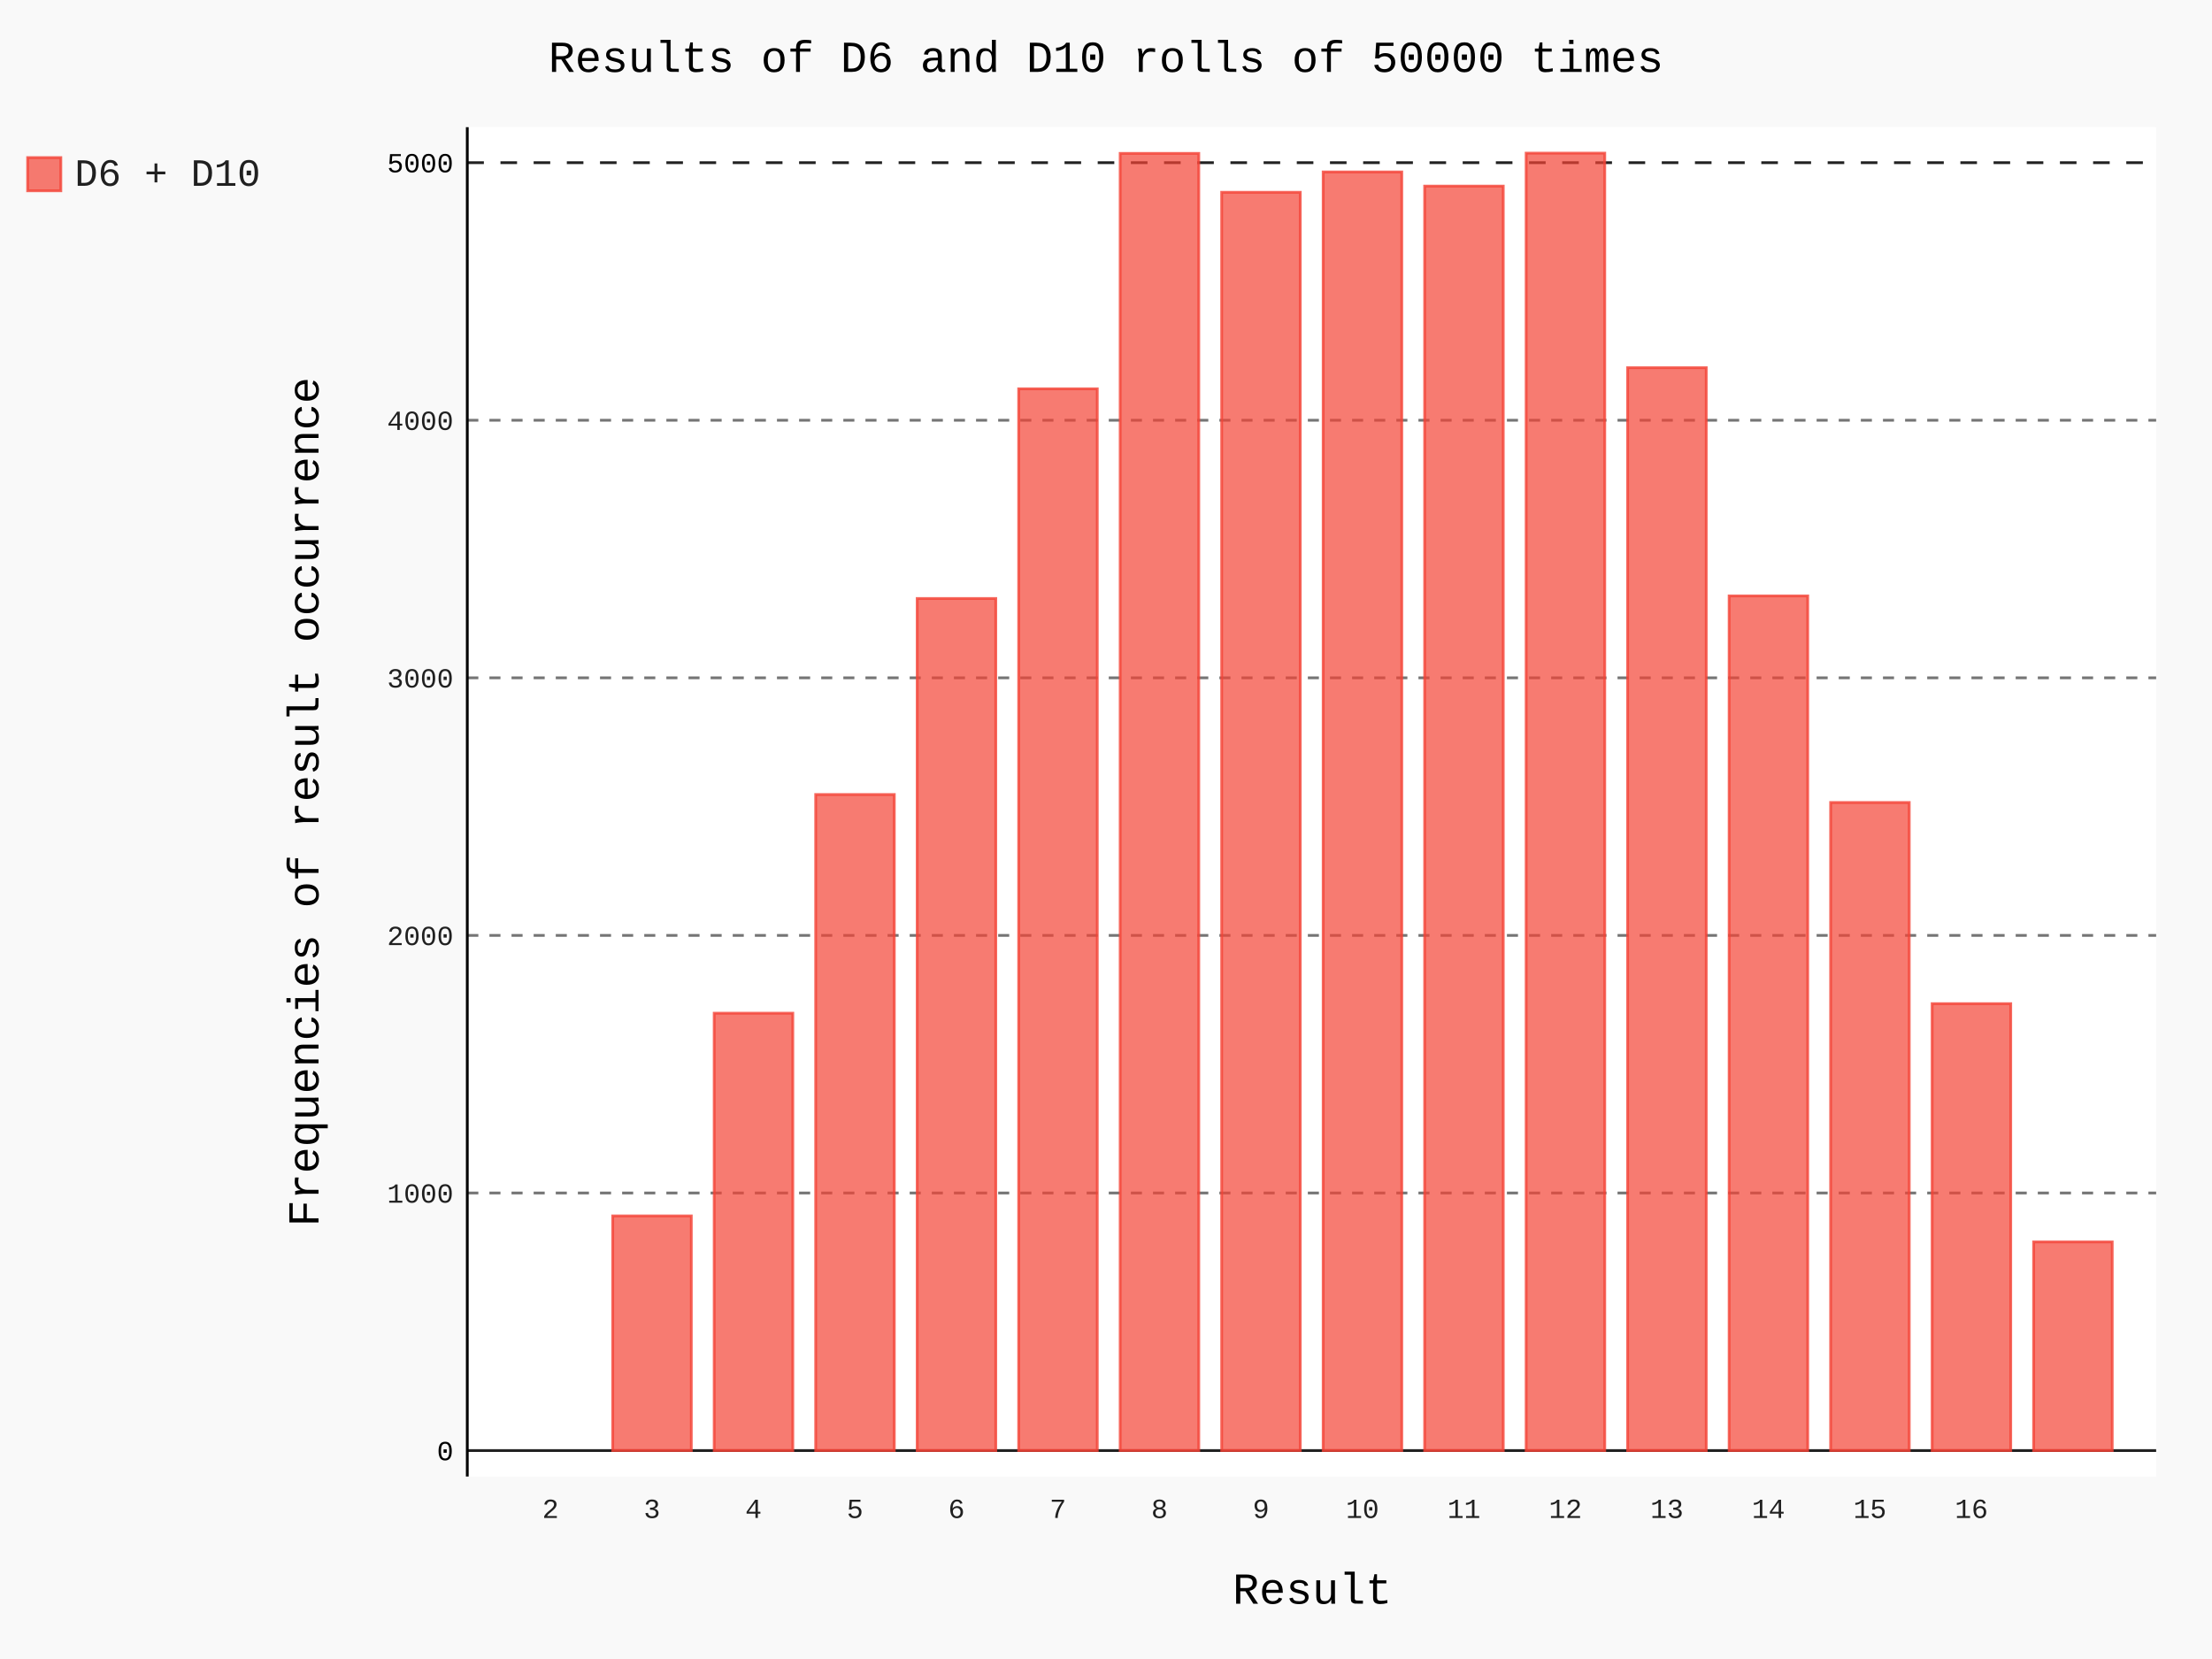
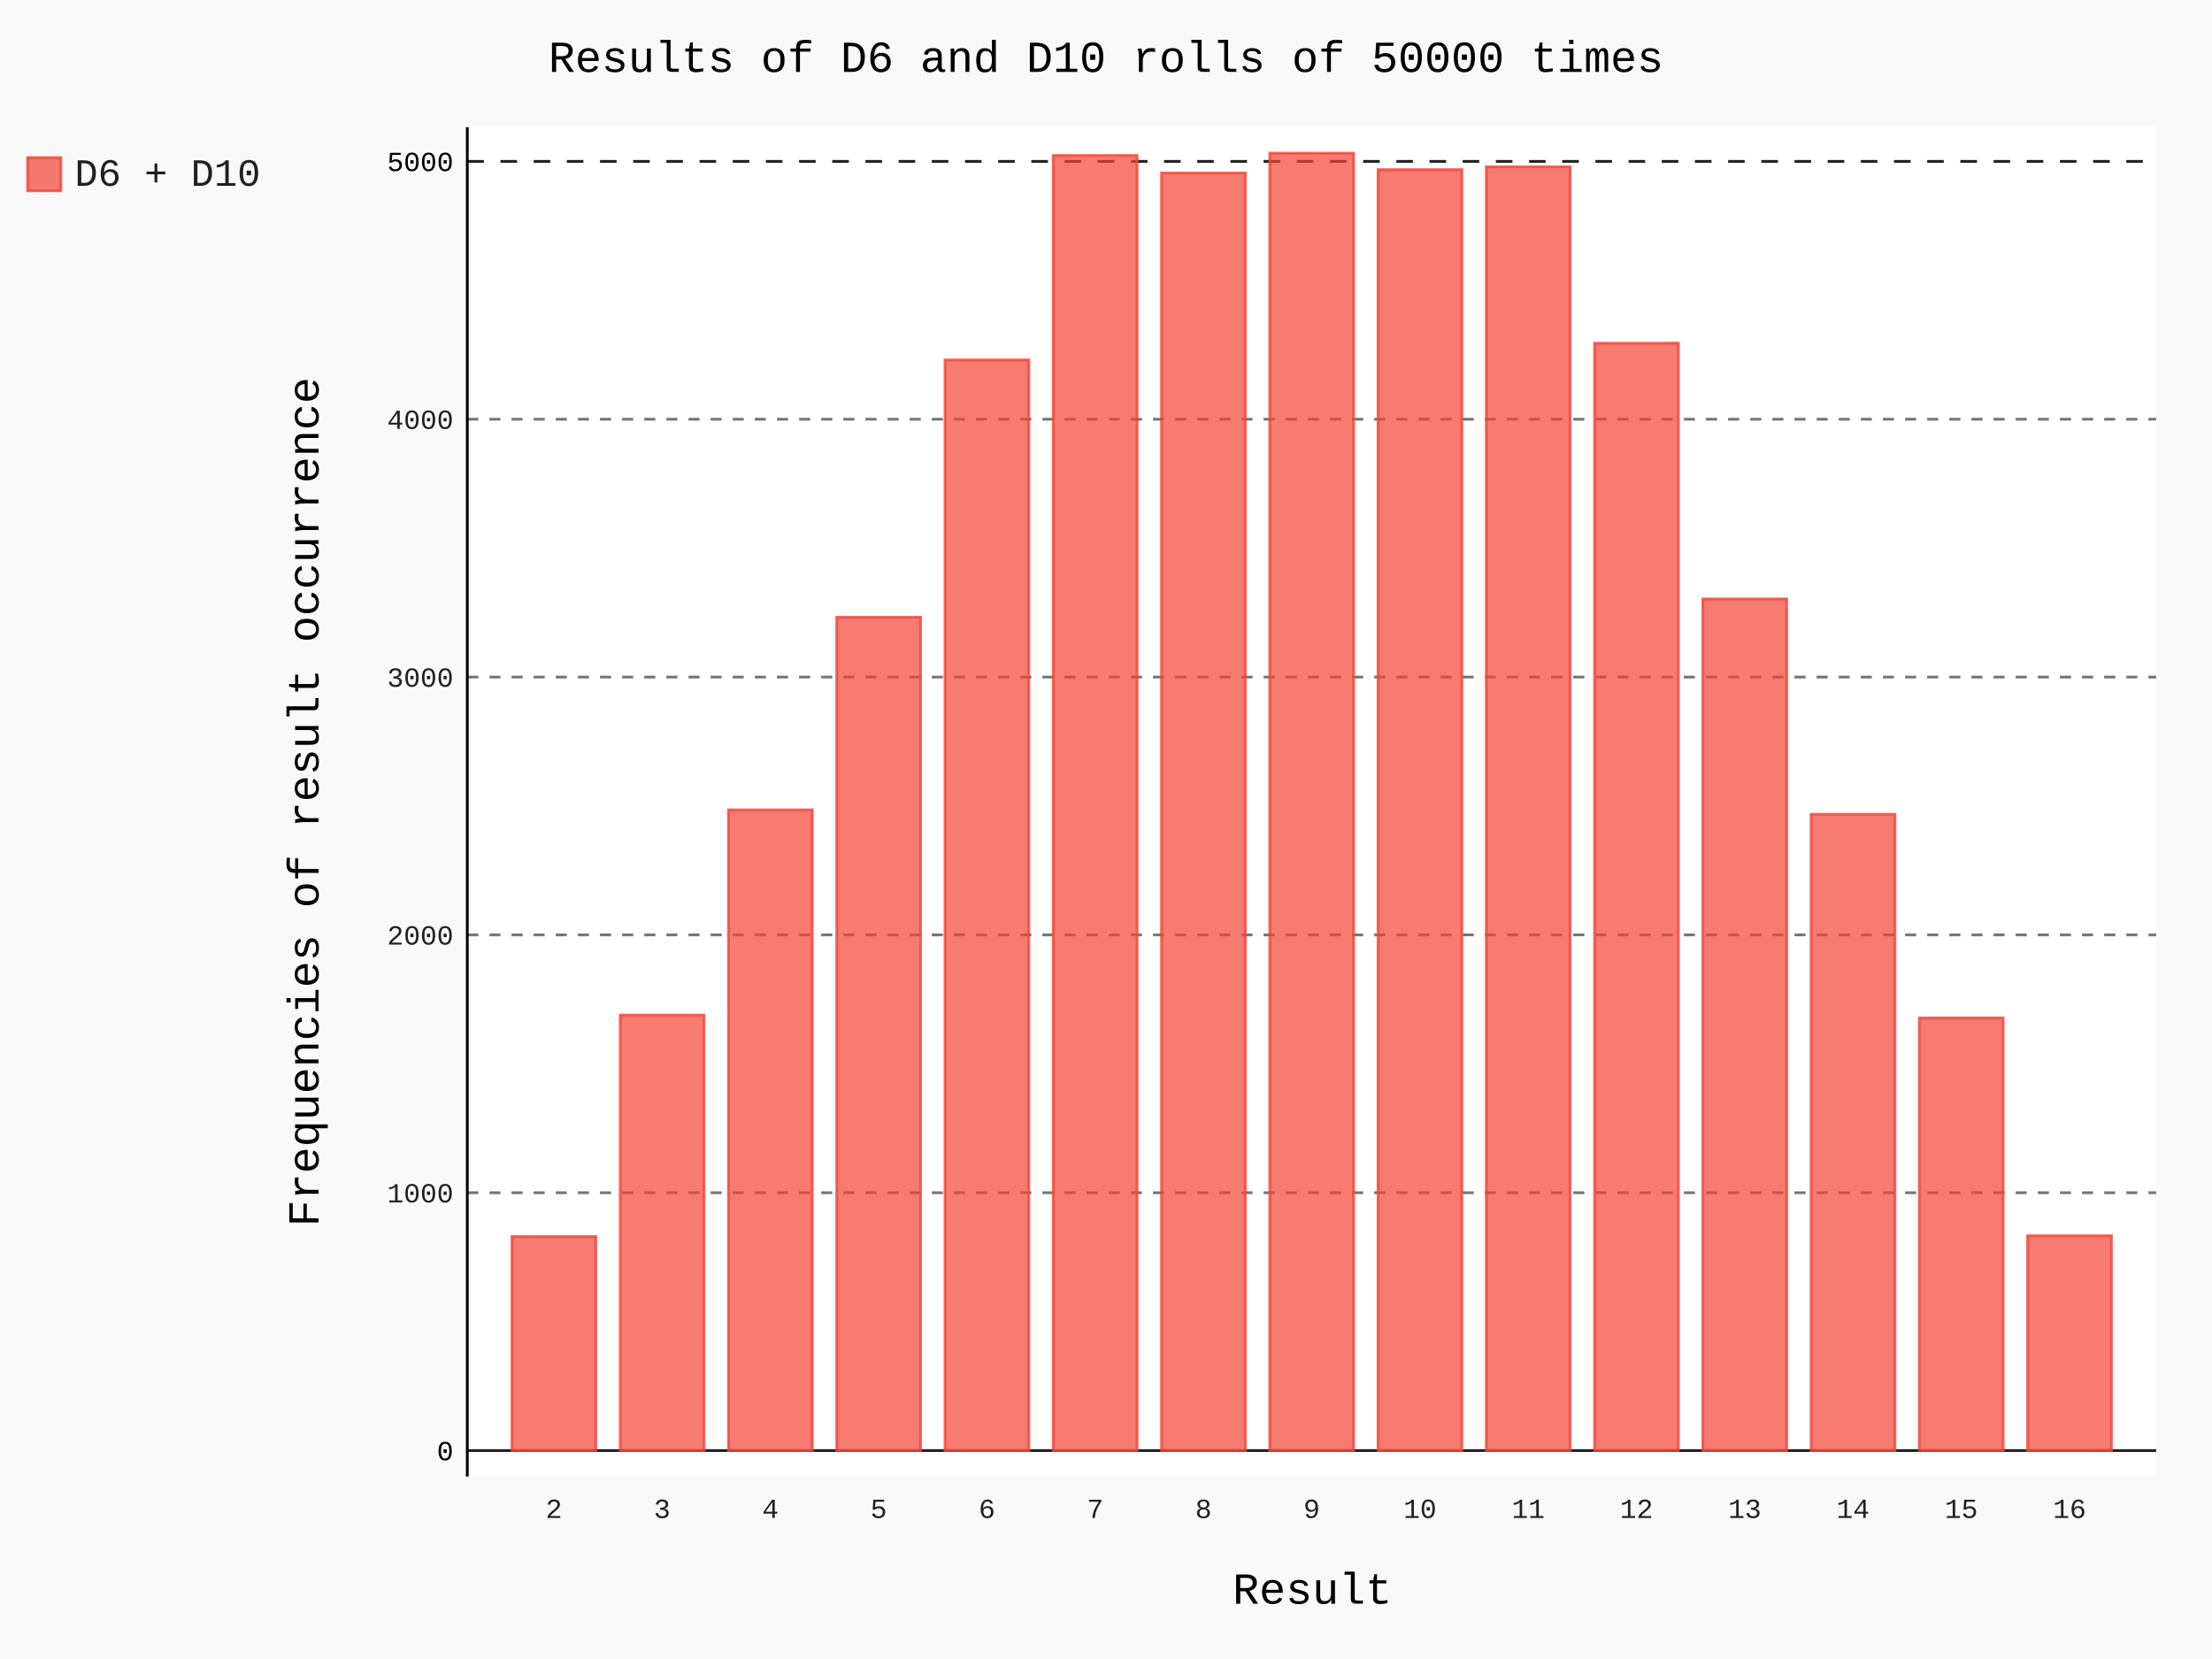
- <svg xmlns="http://www.w3.org/2000/svg" id="chart-4f19966f-3717-4385-b5c4-9ace24492e85" class="pygal-chart" viewBox="0 0 800 600">
+ <svg xmlns="http://www.w3.org/2000/svg" id="chart-ac98606a-f45b-4ee7-8a0f-5b35bc41d369" class="pygal-chart" viewBox="0 0 800 600">
  <defs>
-     <style type="text/css">#chart-4f19966f-3717-4385-b5c4-9ace24492e85{-webkit-user-select:none;-webkit-font-smoothing:antialiased;font-family:Consolas,"Liberation Mono",Menlo,Courier,monospace}#chart-4f19966f-3717-4385-b5c4-9ace24492e85 .title{font-family:Consolas,"Liberation Mono",Menlo,Courier,monospace;font-size:16px}#chart-4f19966f-3717-4385-b5c4-9ace24492e85 .legends .legend text{font-family:Consolas,"Liberation Mono",Menlo,Courier,monospace;font-size:14px}#chart-4f19966f-3717-4385-b5c4-9ace24492e85 .axis text{font-family:Consolas,"Liberation Mono",Menlo,Courier,monospace;font-size:10px}#chart-4f19966f-3717-4385-b5c4-9ace24492e85 .axis text.major{font-family:Consolas,"Liberation Mono",Menlo,Courier,monospace;font-size:10px}#chart-4f19966f-3717-4385-b5c4-9ace24492e85 .text-overlay text.value{font-family:Consolas,"Liberation Mono",Menlo,Courier,monospace;font-size:16px}#chart-4f19966f-3717-4385-b5c4-9ace24492e85 .text-overlay text.label{font-family:Consolas,"Liberation Mono",Menlo,Courier,monospace;font-size:10px}#chart-4f19966f-3717-4385-b5c4-9ace24492e85 .tooltip{font-family:Consolas,"Liberation Mono",Menlo,Courier,monospace;font-size:14px}#chart-4f19966f-3717-4385-b5c4-9ace24492e85 text.no_data{font-family:Consolas,"Liberation Mono",Menlo,Courier,monospace;font-size:64px}
- #chart-4f19966f-3717-4385-b5c4-9ace24492e85{background-color:rgba(249,249,249,1)}#chart-4f19966f-3717-4385-b5c4-9ace24492e85 path,#chart-4f19966f-3717-4385-b5c4-9ace24492e85 line,#chart-4f19966f-3717-4385-b5c4-9ace24492e85 rect,#chart-4f19966f-3717-4385-b5c4-9ace24492e85 circle{-webkit-transition:150ms;-moz-transition:150ms;transition:150ms}#chart-4f19966f-3717-4385-b5c4-9ace24492e85 .graph &gt; .background{fill:rgba(249,249,249,1)}#chart-4f19966f-3717-4385-b5c4-9ace24492e85 .plot &gt; .background{fill:rgba(255,255,255,1)}#chart-4f19966f-3717-4385-b5c4-9ace24492e85 .graph{fill:rgba(0,0,0,.87)}#chart-4f19966f-3717-4385-b5c4-9ace24492e85 text.no_data{fill:rgba(0,0,0,1)}#chart-4f19966f-3717-4385-b5c4-9ace24492e85 .title{fill:rgba(0,0,0,1)}#chart-4f19966f-3717-4385-b5c4-9ace24492e85 .legends .legend text{fill:rgba(0,0,0,.87)}#chart-4f19966f-3717-4385-b5c4-9ace24492e85 .legends .legend:hover text{fill:rgba(0,0,0,1)}#chart-4f19966f-3717-4385-b5c4-9ace24492e85 .axis .line{stroke:rgba(0,0,0,1)}#chart-4f19966f-3717-4385-b5c4-9ace24492e85 .axis .guide.line{stroke:rgba(0,0,0,.54)}#chart-4f19966f-3717-4385-b5c4-9ace24492e85 .axis .major.line{stroke:rgba(0,0,0,.87)}#chart-4f19966f-3717-4385-b5c4-9ace24492e85 .axis text.major{fill:rgba(0,0,0,1)}#chart-4f19966f-3717-4385-b5c4-9ace24492e85 .axis.y .guides:hover .guide.line,#chart-4f19966f-3717-4385-b5c4-9ace24492e85 .line-graph .axis.x .guides:hover .guide.line,#chart-4f19966f-3717-4385-b5c4-9ace24492e85 .stackedline-graph .axis.x .guides:hover .guide.line,#chart-4f19966f-3717-4385-b5c4-9ace24492e85 .xy-graph .axis.x .guides:hover .guide.line{stroke:rgba(0,0,0,1)}#chart-4f19966f-3717-4385-b5c4-9ace24492e85 .axis .guides:hover text{fill:rgba(0,0,0,1)}#chart-4f19966f-3717-4385-b5c4-9ace24492e85 .reactive{fill-opacity:.7;stroke-opacity:.8}#chart-4f19966f-3717-4385-b5c4-9ace24492e85 .ci{stroke:rgba(0,0,0,.87)}#chart-4f19966f-3717-4385-b5c4-9ace24492e85 .reactive.active,#chart-4f19966f-3717-4385-b5c4-9ace24492e85 .active .reactive{fill-opacity:.8;stroke-opacity:.9;stroke-width:4}#chart-4f19966f-3717-4385-b5c4-9ace24492e85 .ci .reactive.active{stroke-width:1.5}#chart-4f19966f-3717-4385-b5c4-9ace24492e85 .series text{fill:rgba(0,0,0,1)}#chart-4f19966f-3717-4385-b5c4-9ace24492e85 .tooltip rect{fill:rgba(255,255,255,1);stroke:rgba(0,0,0,1);-webkit-transition:opacity 150ms;-moz-transition:opacity 150ms;transition:opacity 150ms}#chart-4f19966f-3717-4385-b5c4-9ace24492e85 .tooltip .label{fill:rgba(0,0,0,.87)}#chart-4f19966f-3717-4385-b5c4-9ace24492e85 .tooltip .label{fill:rgba(0,0,0,.87)}#chart-4f19966f-3717-4385-b5c4-9ace24492e85 .tooltip .legend{font-size:.8em;fill:rgba(0,0,0,.54)}#chart-4f19966f-3717-4385-b5c4-9ace24492e85 .tooltip .x_label{font-size:.6em;fill:rgba(0,0,0,1)}#chart-4f19966f-3717-4385-b5c4-9ace24492e85 .tooltip .xlink{font-size:.5em;text-decoration:underline}#chart-4f19966f-3717-4385-b5c4-9ace24492e85 .tooltip .value{font-size:1.5em}#chart-4f19966f-3717-4385-b5c4-9ace24492e85 .bound{font-size:.5em}#chart-4f19966f-3717-4385-b5c4-9ace24492e85 .max-value{font-size:.75em;fill:rgba(0,0,0,.54)}#chart-4f19966f-3717-4385-b5c4-9ace24492e85 .map-element{fill:rgba(255,255,255,1);stroke:rgba(0,0,0,.54) !important}#chart-4f19966f-3717-4385-b5c4-9ace24492e85 .map-element .reactive{fill-opacity:inherit;stroke-opacity:inherit}#chart-4f19966f-3717-4385-b5c4-9ace24492e85 .color-0,#chart-4f19966f-3717-4385-b5c4-9ace24492e85 .color-0 a:visited{stroke:#F44336;fill:#F44336}#chart-4f19966f-3717-4385-b5c4-9ace24492e85 .text-overlay .color-0 text{fill:black}
- #chart-4f19966f-3717-4385-b5c4-9ace24492e85 text.no_data{text-anchor:middle}#chart-4f19966f-3717-4385-b5c4-9ace24492e85 .guide.line{fill:none}#chart-4f19966f-3717-4385-b5c4-9ace24492e85 .centered{text-anchor:middle}#chart-4f19966f-3717-4385-b5c4-9ace24492e85 .title{text-anchor:middle}#chart-4f19966f-3717-4385-b5c4-9ace24492e85 .legends .legend text{fill-opacity:1}#chart-4f19966f-3717-4385-b5c4-9ace24492e85 .axis.x text{text-anchor:middle}#chart-4f19966f-3717-4385-b5c4-9ace24492e85 .axis.x:not(.web) text[transform]{text-anchor:start}#chart-4f19966f-3717-4385-b5c4-9ace24492e85 .axis.x:not(.web) text[transform].backwards{text-anchor:end}#chart-4f19966f-3717-4385-b5c4-9ace24492e85 .axis.y text{text-anchor:end}#chart-4f19966f-3717-4385-b5c4-9ace24492e85 .axis.y text[transform].backwards{text-anchor:start}#chart-4f19966f-3717-4385-b5c4-9ace24492e85 .axis.y2 text{text-anchor:start}#chart-4f19966f-3717-4385-b5c4-9ace24492e85 .axis.y2 text[transform].backwards{text-anchor:end}#chart-4f19966f-3717-4385-b5c4-9ace24492e85 .axis .guide.line{stroke-dasharray:4,4}#chart-4f19966f-3717-4385-b5c4-9ace24492e85 .axis .major.guide.line{stroke-dasharray:6,6}#chart-4f19966f-3717-4385-b5c4-9ace24492e85 .horizontal .axis.y .guide.line,#chart-4f19966f-3717-4385-b5c4-9ace24492e85 .horizontal .axis.y2 .guide.line,#chart-4f19966f-3717-4385-b5c4-9ace24492e85 .vertical .axis.x .guide.line{opacity:0}#chart-4f19966f-3717-4385-b5c4-9ace24492e85 .horizontal .axis.always_show .guide.line,#chart-4f19966f-3717-4385-b5c4-9ace24492e85 .vertical .axis.always_show .guide.line{opacity:1 !important}#chart-4f19966f-3717-4385-b5c4-9ace24492e85 .axis.y .guides:hover .guide.line,#chart-4f19966f-3717-4385-b5c4-9ace24492e85 .axis.y2 .guides:hover .guide.line,#chart-4f19966f-3717-4385-b5c4-9ace24492e85 .axis.x .guides:hover .guide.line{opacity:1}#chart-4f19966f-3717-4385-b5c4-9ace24492e85 .axis .guides:hover text{opacity:1}#chart-4f19966f-3717-4385-b5c4-9ace24492e85 .nofill{fill:none}#chart-4f19966f-3717-4385-b5c4-9ace24492e85 .subtle-fill{fill-opacity:.2}#chart-4f19966f-3717-4385-b5c4-9ace24492e85 .dot{stroke-width:1px;fill-opacity:1}#chart-4f19966f-3717-4385-b5c4-9ace24492e85 .dot.active{stroke-width:5px}#chart-4f19966f-3717-4385-b5c4-9ace24492e85 .dot.negative{fill:transparent}#chart-4f19966f-3717-4385-b5c4-9ace24492e85 text,#chart-4f19966f-3717-4385-b5c4-9ace24492e85 tspan{stroke:none !important}#chart-4f19966f-3717-4385-b5c4-9ace24492e85 .series text.active{opacity:1}#chart-4f19966f-3717-4385-b5c4-9ace24492e85 .tooltip rect{fill-opacity:.95;stroke-width:.5}#chart-4f19966f-3717-4385-b5c4-9ace24492e85 .tooltip text{fill-opacity:1}#chart-4f19966f-3717-4385-b5c4-9ace24492e85 .showable{visibility:hidden}#chart-4f19966f-3717-4385-b5c4-9ace24492e85 .showable.shown{visibility:visible}#chart-4f19966f-3717-4385-b5c4-9ace24492e85 .gauge-background{fill:rgba(229,229,229,1);stroke:none}#chart-4f19966f-3717-4385-b5c4-9ace24492e85 .bg-lines{stroke:rgba(249,249,249,1);stroke-width:2px}</style>
+     <style type="text/css">#chart-ac98606a-f45b-4ee7-8a0f-5b35bc41d369{-webkit-user-select:none;-webkit-font-smoothing:antialiased;font-family:Consolas,"Liberation Mono",Menlo,Courier,monospace}#chart-ac98606a-f45b-4ee7-8a0f-5b35bc41d369 .title{font-family:Consolas,"Liberation Mono",Menlo,Courier,monospace;font-size:16px}#chart-ac98606a-f45b-4ee7-8a0f-5b35bc41d369 .legends .legend text{font-family:Consolas,"Liberation Mono",Menlo,Courier,monospace;font-size:14px}#chart-ac98606a-f45b-4ee7-8a0f-5b35bc41d369 .axis text{font-family:Consolas,"Liberation Mono",Menlo,Courier,monospace;font-size:10px}#chart-ac98606a-f45b-4ee7-8a0f-5b35bc41d369 .axis text.major{font-family:Consolas,"Liberation Mono",Menlo,Courier,monospace;font-size:10px}#chart-ac98606a-f45b-4ee7-8a0f-5b35bc41d369 .text-overlay text.value{font-family:Consolas,"Liberation Mono",Menlo,Courier,monospace;font-size:16px}#chart-ac98606a-f45b-4ee7-8a0f-5b35bc41d369 .text-overlay text.label{font-family:Consolas,"Liberation Mono",Menlo,Courier,monospace;font-size:10px}#chart-ac98606a-f45b-4ee7-8a0f-5b35bc41d369 .tooltip{font-family:Consolas,"Liberation Mono",Menlo,Courier,monospace;font-size:14px}#chart-ac98606a-f45b-4ee7-8a0f-5b35bc41d369 text.no_data{font-family:Consolas,"Liberation Mono",Menlo,Courier,monospace;font-size:64px}
+ #chart-ac98606a-f45b-4ee7-8a0f-5b35bc41d369{background-color:rgba(249,249,249,1)}#chart-ac98606a-f45b-4ee7-8a0f-5b35bc41d369 path,#chart-ac98606a-f45b-4ee7-8a0f-5b35bc41d369 line,#chart-ac98606a-f45b-4ee7-8a0f-5b35bc41d369 rect,#chart-ac98606a-f45b-4ee7-8a0f-5b35bc41d369 circle{-webkit-transition:150ms;-moz-transition:150ms;transition:150ms}#chart-ac98606a-f45b-4ee7-8a0f-5b35bc41d369 .graph &gt; .background{fill:rgba(249,249,249,1)}#chart-ac98606a-f45b-4ee7-8a0f-5b35bc41d369 .plot &gt; .background{fill:rgba(255,255,255,1)}#chart-ac98606a-f45b-4ee7-8a0f-5b35bc41d369 .graph{fill:rgba(0,0,0,.87)}#chart-ac98606a-f45b-4ee7-8a0f-5b35bc41d369 text.no_data{fill:rgba(0,0,0,1)}#chart-ac98606a-f45b-4ee7-8a0f-5b35bc41d369 .title{fill:rgba(0,0,0,1)}#chart-ac98606a-f45b-4ee7-8a0f-5b35bc41d369 .legends .legend text{fill:rgba(0,0,0,.87)}#chart-ac98606a-f45b-4ee7-8a0f-5b35bc41d369 .legends .legend:hover text{fill:rgba(0,0,0,1)}#chart-ac98606a-f45b-4ee7-8a0f-5b35bc41d369 .axis .line{stroke:rgba(0,0,0,1)}#chart-ac98606a-f45b-4ee7-8a0f-5b35bc41d369 .axis .guide.line{stroke:rgba(0,0,0,.54)}#chart-ac98606a-f45b-4ee7-8a0f-5b35bc41d369 .axis .major.line{stroke:rgba(0,0,0,.87)}#chart-ac98606a-f45b-4ee7-8a0f-5b35bc41d369 .axis text.major{fill:rgba(0,0,0,1)}#chart-ac98606a-f45b-4ee7-8a0f-5b35bc41d369 .axis.y .guides:hover .guide.line,#chart-ac98606a-f45b-4ee7-8a0f-5b35bc41d369 .line-graph .axis.x .guides:hover .guide.line,#chart-ac98606a-f45b-4ee7-8a0f-5b35bc41d369 .stackedline-graph .axis.x .guides:hover .guide.line,#chart-ac98606a-f45b-4ee7-8a0f-5b35bc41d369 .xy-graph .axis.x .guides:hover .guide.line{stroke:rgba(0,0,0,1)}#chart-ac98606a-f45b-4ee7-8a0f-5b35bc41d369 .axis .guides:hover text{fill:rgba(0,0,0,1)}#chart-ac98606a-f45b-4ee7-8a0f-5b35bc41d369 .reactive{fill-opacity:.7;stroke-opacity:.8}#chart-ac98606a-f45b-4ee7-8a0f-5b35bc41d369 .ci{stroke:rgba(0,0,0,.87)}#chart-ac98606a-f45b-4ee7-8a0f-5b35bc41d369 .reactive.active,#chart-ac98606a-f45b-4ee7-8a0f-5b35bc41d369 .active .reactive{fill-opacity:.8;stroke-opacity:.9;stroke-width:4}#chart-ac98606a-f45b-4ee7-8a0f-5b35bc41d369 .ci .reactive.active{stroke-width:1.5}#chart-ac98606a-f45b-4ee7-8a0f-5b35bc41d369 .series text{fill:rgba(0,0,0,1)}#chart-ac98606a-f45b-4ee7-8a0f-5b35bc41d369 .tooltip rect{fill:rgba(255,255,255,1);stroke:rgba(0,0,0,1);-webkit-transition:opacity 150ms;-moz-transition:opacity 150ms;transition:opacity 150ms}#chart-ac98606a-f45b-4ee7-8a0f-5b35bc41d369 .tooltip .label{fill:rgba(0,0,0,.87)}#chart-ac98606a-f45b-4ee7-8a0f-5b35bc41d369 .tooltip .label{fill:rgba(0,0,0,.87)}#chart-ac98606a-f45b-4ee7-8a0f-5b35bc41d369 .tooltip .legend{font-size:.8em;fill:rgba(0,0,0,.54)}#chart-ac98606a-f45b-4ee7-8a0f-5b35bc41d369 .tooltip .x_label{font-size:.6em;fill:rgba(0,0,0,1)}#chart-ac98606a-f45b-4ee7-8a0f-5b35bc41d369 .tooltip .xlink{font-size:.5em;text-decoration:underline}#chart-ac98606a-f45b-4ee7-8a0f-5b35bc41d369 .tooltip .value{font-size:1.5em}#chart-ac98606a-f45b-4ee7-8a0f-5b35bc41d369 .bound{font-size:.5em}#chart-ac98606a-f45b-4ee7-8a0f-5b35bc41d369 .max-value{font-size:.75em;fill:rgba(0,0,0,.54)}#chart-ac98606a-f45b-4ee7-8a0f-5b35bc41d369 .map-element{fill:rgba(255,255,255,1);stroke:rgba(0,0,0,.54) !important}#chart-ac98606a-f45b-4ee7-8a0f-5b35bc41d369 .map-element .reactive{fill-opacity:inherit;stroke-opacity:inherit}#chart-ac98606a-f45b-4ee7-8a0f-5b35bc41d369 .color-0,#chart-ac98606a-f45b-4ee7-8a0f-5b35bc41d369 .color-0 a:visited{stroke:#F44336;fill:#F44336}#chart-ac98606a-f45b-4ee7-8a0f-5b35bc41d369 .text-overlay .color-0 text{fill:black}
+ #chart-ac98606a-f45b-4ee7-8a0f-5b35bc41d369 text.no_data{text-anchor:middle}#chart-ac98606a-f45b-4ee7-8a0f-5b35bc41d369 .guide.line{fill:none}#chart-ac98606a-f45b-4ee7-8a0f-5b35bc41d369 .centered{text-anchor:middle}#chart-ac98606a-f45b-4ee7-8a0f-5b35bc41d369 .title{text-anchor:middle}#chart-ac98606a-f45b-4ee7-8a0f-5b35bc41d369 .legends .legend text{fill-opacity:1}#chart-ac98606a-f45b-4ee7-8a0f-5b35bc41d369 .axis.x text{text-anchor:middle}#chart-ac98606a-f45b-4ee7-8a0f-5b35bc41d369 .axis.x:not(.web) text[transform]{text-anchor:start}#chart-ac98606a-f45b-4ee7-8a0f-5b35bc41d369 .axis.x:not(.web) text[transform].backwards{text-anchor:end}#chart-ac98606a-f45b-4ee7-8a0f-5b35bc41d369 .axis.y text{text-anchor:end}#chart-ac98606a-f45b-4ee7-8a0f-5b35bc41d369 .axis.y text[transform].backwards{text-anchor:start}#chart-ac98606a-f45b-4ee7-8a0f-5b35bc41d369 .axis.y2 text{text-anchor:start}#chart-ac98606a-f45b-4ee7-8a0f-5b35bc41d369 .axis.y2 text[transform].backwards{text-anchor:end}#chart-ac98606a-f45b-4ee7-8a0f-5b35bc41d369 .axis .guide.line{stroke-dasharray:4,4}#chart-ac98606a-f45b-4ee7-8a0f-5b35bc41d369 .axis .major.guide.line{stroke-dasharray:6,6}#chart-ac98606a-f45b-4ee7-8a0f-5b35bc41d369 .horizontal .axis.y .guide.line,#chart-ac98606a-f45b-4ee7-8a0f-5b35bc41d369 .horizontal .axis.y2 .guide.line,#chart-ac98606a-f45b-4ee7-8a0f-5b35bc41d369 .vertical .axis.x .guide.line{opacity:0}#chart-ac98606a-f45b-4ee7-8a0f-5b35bc41d369 .horizontal .axis.always_show .guide.line,#chart-ac98606a-f45b-4ee7-8a0f-5b35bc41d369 .vertical .axis.always_show .guide.line{opacity:1 !important}#chart-ac98606a-f45b-4ee7-8a0f-5b35bc41d369 .axis.y .guides:hover .guide.line,#chart-ac98606a-f45b-4ee7-8a0f-5b35bc41d369 .axis.y2 .guides:hover .guide.line,#chart-ac98606a-f45b-4ee7-8a0f-5b35bc41d369 .axis.x .guides:hover .guide.line{opacity:1}#chart-ac98606a-f45b-4ee7-8a0f-5b35bc41d369 .axis .guides:hover text{opacity:1}#chart-ac98606a-f45b-4ee7-8a0f-5b35bc41d369 .nofill{fill:none}#chart-ac98606a-f45b-4ee7-8a0f-5b35bc41d369 .subtle-fill{fill-opacity:.2}#chart-ac98606a-f45b-4ee7-8a0f-5b35bc41d369 .dot{stroke-width:1px;fill-opacity:1}#chart-ac98606a-f45b-4ee7-8a0f-5b35bc41d369 .dot.active{stroke-width:5px}#chart-ac98606a-f45b-4ee7-8a0f-5b35bc41d369 .dot.negative{fill:transparent}#chart-ac98606a-f45b-4ee7-8a0f-5b35bc41d369 text,#chart-ac98606a-f45b-4ee7-8a0f-5b35bc41d369 tspan{stroke:none !important}#chart-ac98606a-f45b-4ee7-8a0f-5b35bc41d369 .series text.active{opacity:1}#chart-ac98606a-f45b-4ee7-8a0f-5b35bc41d369 .tooltip rect{fill-opacity:.95;stroke-width:.5}#chart-ac98606a-f45b-4ee7-8a0f-5b35bc41d369 .tooltip text{fill-opacity:1}#chart-ac98606a-f45b-4ee7-8a0f-5b35bc41d369 .showable{visibility:hidden}#chart-ac98606a-f45b-4ee7-8a0f-5b35bc41d369 .showable.shown{visibility:visible}#chart-ac98606a-f45b-4ee7-8a0f-5b35bc41d369 .gauge-background{fill:rgba(229,229,229,1);stroke:none}#chart-ac98606a-f45b-4ee7-8a0f-5b35bc41d369 .bg-lines{stroke:rgba(249,249,249,1);stroke-width:2px}</style>
  </defs>
  <g class="graph bar-graph vertical">
    <rect x="0" y="0" width="800" height="600" class="background" />
    <g transform="translate(169, 46)" class="plot">
      <rect x="0" y="0" width="610.8" height="488" class="background" />
      <g class="axis y always_show">
        <g class="guides">
          <path d="M0 478.615 h610.8" class="axis major line" />
          <text x="-5" y="482.115" class="major">0</text>
        </g>
        <g class="guides">
-           <path d="M0 385.459 h610.8" class="guide line" />
-           <text x="-5" y="388.959" class="">1000</text>
+           <path d="M0 385.366 h610.8" class="guide line" />
+           <text x="-5" y="388.866" class="">1000</text>
        </g>
        <g class="guides">
-           <path d="M0 292.302 h610.8" class="guide line" />
-           <text x="-5" y="295.802" class="">2000</text>
+           <path d="M0 292.117 h610.8" class="guide line" />
+           <text x="-5" y="295.617" class="">2000</text>
        </g>
        <g class="guides">
-           <path d="M0 199.145 h610.8" class="guide line" />
-           <text x="-5" y="202.645" class="">3000</text>
+           <path d="M0 198.867 h610.8" class="guide line" />
+           <text x="-5" y="202.367" class="">3000</text>
        </g>
        <g class="guides">
-           <path d="M0 105.988 h610.8" class="guide line" />
-           <text x="-5" y="109.488" class="">4000</text>
+           <path d="M0 105.618 h610.8" class="guide line" />
+           <text x="-5" y="109.118" class="">4000</text>
        </g>
        <g class="guides">
-           <path d="M0 12.831 h610.8" class="major guide line" />
-           <text x="-5" y="16.331" class="major">5000</text>
+           <path d="M0 12.369 h610.8" class="major guide line" />
+           <text x="-5" y="15.869" class="major">5000</text>
        </g>
      </g>
      <g class="axis x">
        <path d="M0 0 v488" class="line" />
        <g class="guides">
-           <path d="M30.1 0 v488" class="guide line" />
-           <text x="30.1" y="503.0" class="">2</text>
+           <path d="M31.323 0 v488" class="guide line" />
+           <text x="31.323" y="503.0" class="">2</text>
        </g>
        <g class="guides">
-           <path d="M66.806 0 v488" class="guide line" />
-           <text x="66.806" y="503.0" class="">3</text>
+           <path d="M70.477 0 v488" class="guide line" />
+           <text x="70.477" y="503.0" class="">3</text>
        </g>
        <g class="guides">
-           <path d="M103.513 0 v488" class="guide line" />
-           <text x="103.513" y="503.0" class="">4</text>
+           <path d="M109.631 0 v488" class="guide line" />
+           <text x="109.631" y="503.0" class="">4</text>
        </g>
        <g class="guides">
-           <path d="M140.22 0 v488" class="guide line" />
-           <text x="140.22" y="503.0" class="">5</text>
+           <path d="M148.785 0 v488" class="guide line" />
+           <text x="148.785" y="503.0" class="">5</text>
        </g>
        <g class="guides">
-           <path d="M176.926 0 v488" class="guide line" />
-           <text x="176.926" y="503.0" class="">6</text>
+           <path d="M187.938 0 v488" class="guide line" />
+           <text x="187.938" y="503.0" class="">6</text>
        </g>
        <g class="guides">
-           <path d="M213.633 0 v488" class="guide line" />
-           <text x="213.633" y="503.0" class="">7</text>
+           <path d="M227.092 0 v488" class="guide line" />
+           <text x="227.092" y="503.0" class="">7</text>
        </g>
        <g class="guides">
-           <path d="M250.34 0 v488" class="guide line" />
-           <text x="250.34" y="503.0" class="">8</text>
+           <path d="M266.246 0 v488" class="guide line" />
+           <text x="266.246" y="503.0" class="">8</text>
        </g>
        <g class="guides">
-           <path d="M287.047 0 v488" class="guide line" />
-           <text x="287.047" y="503.0" class="">9</text>
+           <path d="M305.4 0 v488" class="guide line" />
+           <text x="305.4" y="503.0" class="">9</text>
        </g>
        <g class="guides">
-           <path d="M323.753 0 v488" class="guide line" />
-           <text x="323.753" y="503.0" class="">10</text>
+           <path d="M344.554 0 v488" class="guide line" />
+           <text x="344.554" y="503.0" class="">10</text>
        </g>
        <g class="guides">
-           <path d="M360.46 0 v488" class="guide line" />
-           <text x="360.46" y="503.0" class="">11</text>
+           <path d="M383.708 0 v488" class="guide line" />
+           <text x="383.708" y="503.0" class="">11</text>
        </g>
        <g class="guides">
-           <path d="M397.167 0 v488" class="guide line" />
-           <text x="397.167" y="503.0" class="">12</text>
+           <path d="M422.862 0 v488" class="guide line" />
+           <text x="422.862" y="503.0" class="">12</text>
        </g>
        <g class="guides">
-           <path d="M433.874 0 v488" class="guide line" />
-           <text x="433.874" y="503.0" class="">13</text>
+           <path d="M462.015 0 v488" class="guide line" />
+           <text x="462.015" y="503.0" class="">13</text>
        </g>
        <g class="guides">
-           <path d="M470.58 0 v488" class="guide line" />
-           <text x="470.58" y="503.0" class="">14</text>
+           <path d="M501.169 0 v488" class="guide line" />
+           <text x="501.169" y="503.0" class="">14</text>
        </g>
        <g class="guides">
-           <path d="M507.287 0 v488" class="guide line" />
-           <text x="507.287" y="503.0" class="">15</text>
+           <path d="M540.323 0 v488" class="guide line" />
+           <text x="540.323" y="503.0" class="">15</text>
        </g>
        <g class="guides">
-           <path d="M543.994 0 v488" class="guide line" />
-           <text x="543.994" y="503.0" class="">16</text>
+           <path d="M579.477 0 v488" class="guide line" />
+           <text x="579.477" y="503.0" class="">16</text>
        </g>
      </g>
      <g class="series serie-0 color-0">
        <g class="bars">
          <g class="bar">
-             <rect x="15.887" y="478.615" rx="0" ry="0" width="28.426" height="0.0" class="rect reactive tooltip-trigger" />
+             <rect x="16.163" y="401.218" rx="0" ry="0" width="30.321" height="77.397" class="rect reactive tooltip-trigger" />
          </g>
          <g class="bar">
-             <rect x="52.593" y="393.75" rx="0" ry="0" width="28.426" height="84.866" class="rect reactive tooltip-trigger" />
+             <rect x="55.317" y="321.117" rx="0" ry="0" width="30.321" height="157.498" class="rect reactive tooltip-trigger" />
          </g>
          <g class="bar">
-             <rect x="89.3" y="320.435" rx="0" ry="0" width="28.426" height="158.18" class="rect reactive tooltip-trigger" />
+             <rect x="94.47" y="246.891" rx="0" ry="0" width="30.321" height="231.725" class="rect reactive tooltip-trigger" />
          </g>
          <g class="bar">
-             <rect x="126.007" y="241.345" rx="0" ry="0" width="28.426" height="237.27" class="rect reactive tooltip-trigger" />
+             <rect x="133.624" y="177.233" rx="0" ry="0" width="30.321" height="301.382" class="rect reactive tooltip-trigger" />
          </g>
          <g class="bar">
-             <rect x="162.714" y="170.453" rx="0" ry="0" width="28.426" height="308.163" class="rect reactive tooltip-trigger" />
+             <rect x="172.778" y="84.171" rx="0" ry="0" width="30.321" height="394.445" class="rect reactive tooltip-trigger" />
          </g>
          <g class="bar">
-             <rect x="199.42" y="94.623" rx="0" ry="0" width="28.426" height="383.992" class="rect reactive tooltip-trigger" />
+             <rect x="211.932" y="10.224" rx="0" ry="0" width="30.321" height="468.392" class="rect reactive tooltip-trigger" />
          </g>
          <g class="bar">
-             <rect x="236.127" y="9.478" rx="0" ry="0" width="28.426" height="469.138" class="rect reactive tooltip-trigger" />
+             <rect x="251.086" y="16.565" rx="0" ry="0" width="30.321" height="462.051" class="rect reactive tooltip-trigger" />
          </g>
          <g class="bar">
-             <rect x="272.834" y="23.544" rx="0" ry="0" width="28.426" height="455.071" class="rect reactive tooltip-trigger" />
+             <rect x="290.24" y="9.385" rx="0" ry="0" width="30.321" height="469.231" class="rect reactive tooltip-trigger" />
          </g>
          <g class="bar">
-             <rect x="309.541" y="16.185" rx="0" ry="0" width="28.426" height="462.43" class="rect reactive tooltip-trigger" />
+             <rect x="329.393" y="15.353" rx="0" ry="0" width="30.321" height="463.263" class="rect reactive tooltip-trigger" />
          </g>
          <g class="bar">
-             <rect x="346.247" y="21.309" rx="0" ry="0" width="28.426" height="457.307" class="rect reactive tooltip-trigger" />
+             <rect x="368.547" y="14.327" rx="0" ry="0" width="30.321" height="464.289" class="rect reactive tooltip-trigger" />
          </g>
          <g class="bar">
-             <rect x="382.954" y="9.385" rx="0" ry="0" width="28.426" height="469.231" class="rect reactive tooltip-trigger" />
+             <rect x="407.701" y="78.109" rx="0" ry="0" width="30.321" height="400.506" class="rect reactive tooltip-trigger" />
          </g>
          <g class="bar">
-             <rect x="419.661" y="86.984" rx="0" ry="0" width="28.426" height="391.631" class="rect reactive tooltip-trigger" />
+             <rect x="446.855" y="170.613" rx="0" ry="0" width="30.321" height="308.003" class="rect reactive tooltip-trigger" />
          </g>
          <g class="bar">
-             <rect x="456.367" y="169.521" rx="0" ry="0" width="28.426" height="309.094" class="rect reactive tooltip-trigger" />
+             <rect x="486.009" y="248.476" rx="0" ry="0" width="30.321" height="230.139" class="rect reactive tooltip-trigger" />
          </g>
          <g class="bar">
-             <rect x="493.074" y="244.233" rx="0" ry="0" width="28.426" height="234.382" class="rect reactive tooltip-trigger" />
+             <rect x="525.163" y="322.143" rx="0" ry="0" width="30.321" height="156.472" class="rect reactive tooltip-trigger" />
          </g>
          <g class="bar">
-             <rect x="529.781" y="316.988" rx="0" ry="0" width="28.426" height="161.627" class="rect reactive tooltip-trigger" />
-           </g>
-           <g class="bar">
-             <rect x="566.488" y="403.158" rx="0" ry="0" width="28.426" height="75.457" class="rect reactive tooltip-trigger" />
+             <rect x="564.317" y="400.939" rx="0" ry="0" width="30.321" height="77.677" class="rect reactive tooltip-trigger" />
          </g>
        </g>
      </g>
    </g>
    <g class="titles">
      <text x="400.0" y="26" class="title plot_title">Results of D6 and D10 rolls of 50000 times</text>
      <text x="474.6" y="580" class="title">Result</text>
      <text x="89.2" y="316.0" class="title" transform="rotate(-90 89.2 290)">Frequencies of result occurrence</text>
    </g>
    <g transform="translate(169, 46)" class="plot overlay">
      <g class="series serie-0 color-0" />
    </g>
    <g transform="translate(169, 46)" class="plot text-overlay">
      <g class="series serie-0 color-0" />
    </g>
    <g transform="translate(169, 46)" class="plot tooltip-overlay">
      <g transform="translate(0 0)" style="opacity: 0" class="tooltip">
        <rect rx="0" ry="0" width="0" height="0" class="tooltip-box" />
        <g class="text" />
      </g>
    </g>
    <g transform="translate(10, 56)" class="legends">
      <g id="activate-serie-0" class="legend reactive activate-serie">
        <rect x="0.0" y="1.0" width="12" height="12" class="color-0 reactive" />
        <text x="17.0" y="11.2">D6 + D10</text>
      </g>
    </g>
    <g transform="translate(790, 56)" class="legends" />
  </g>
</svg>
